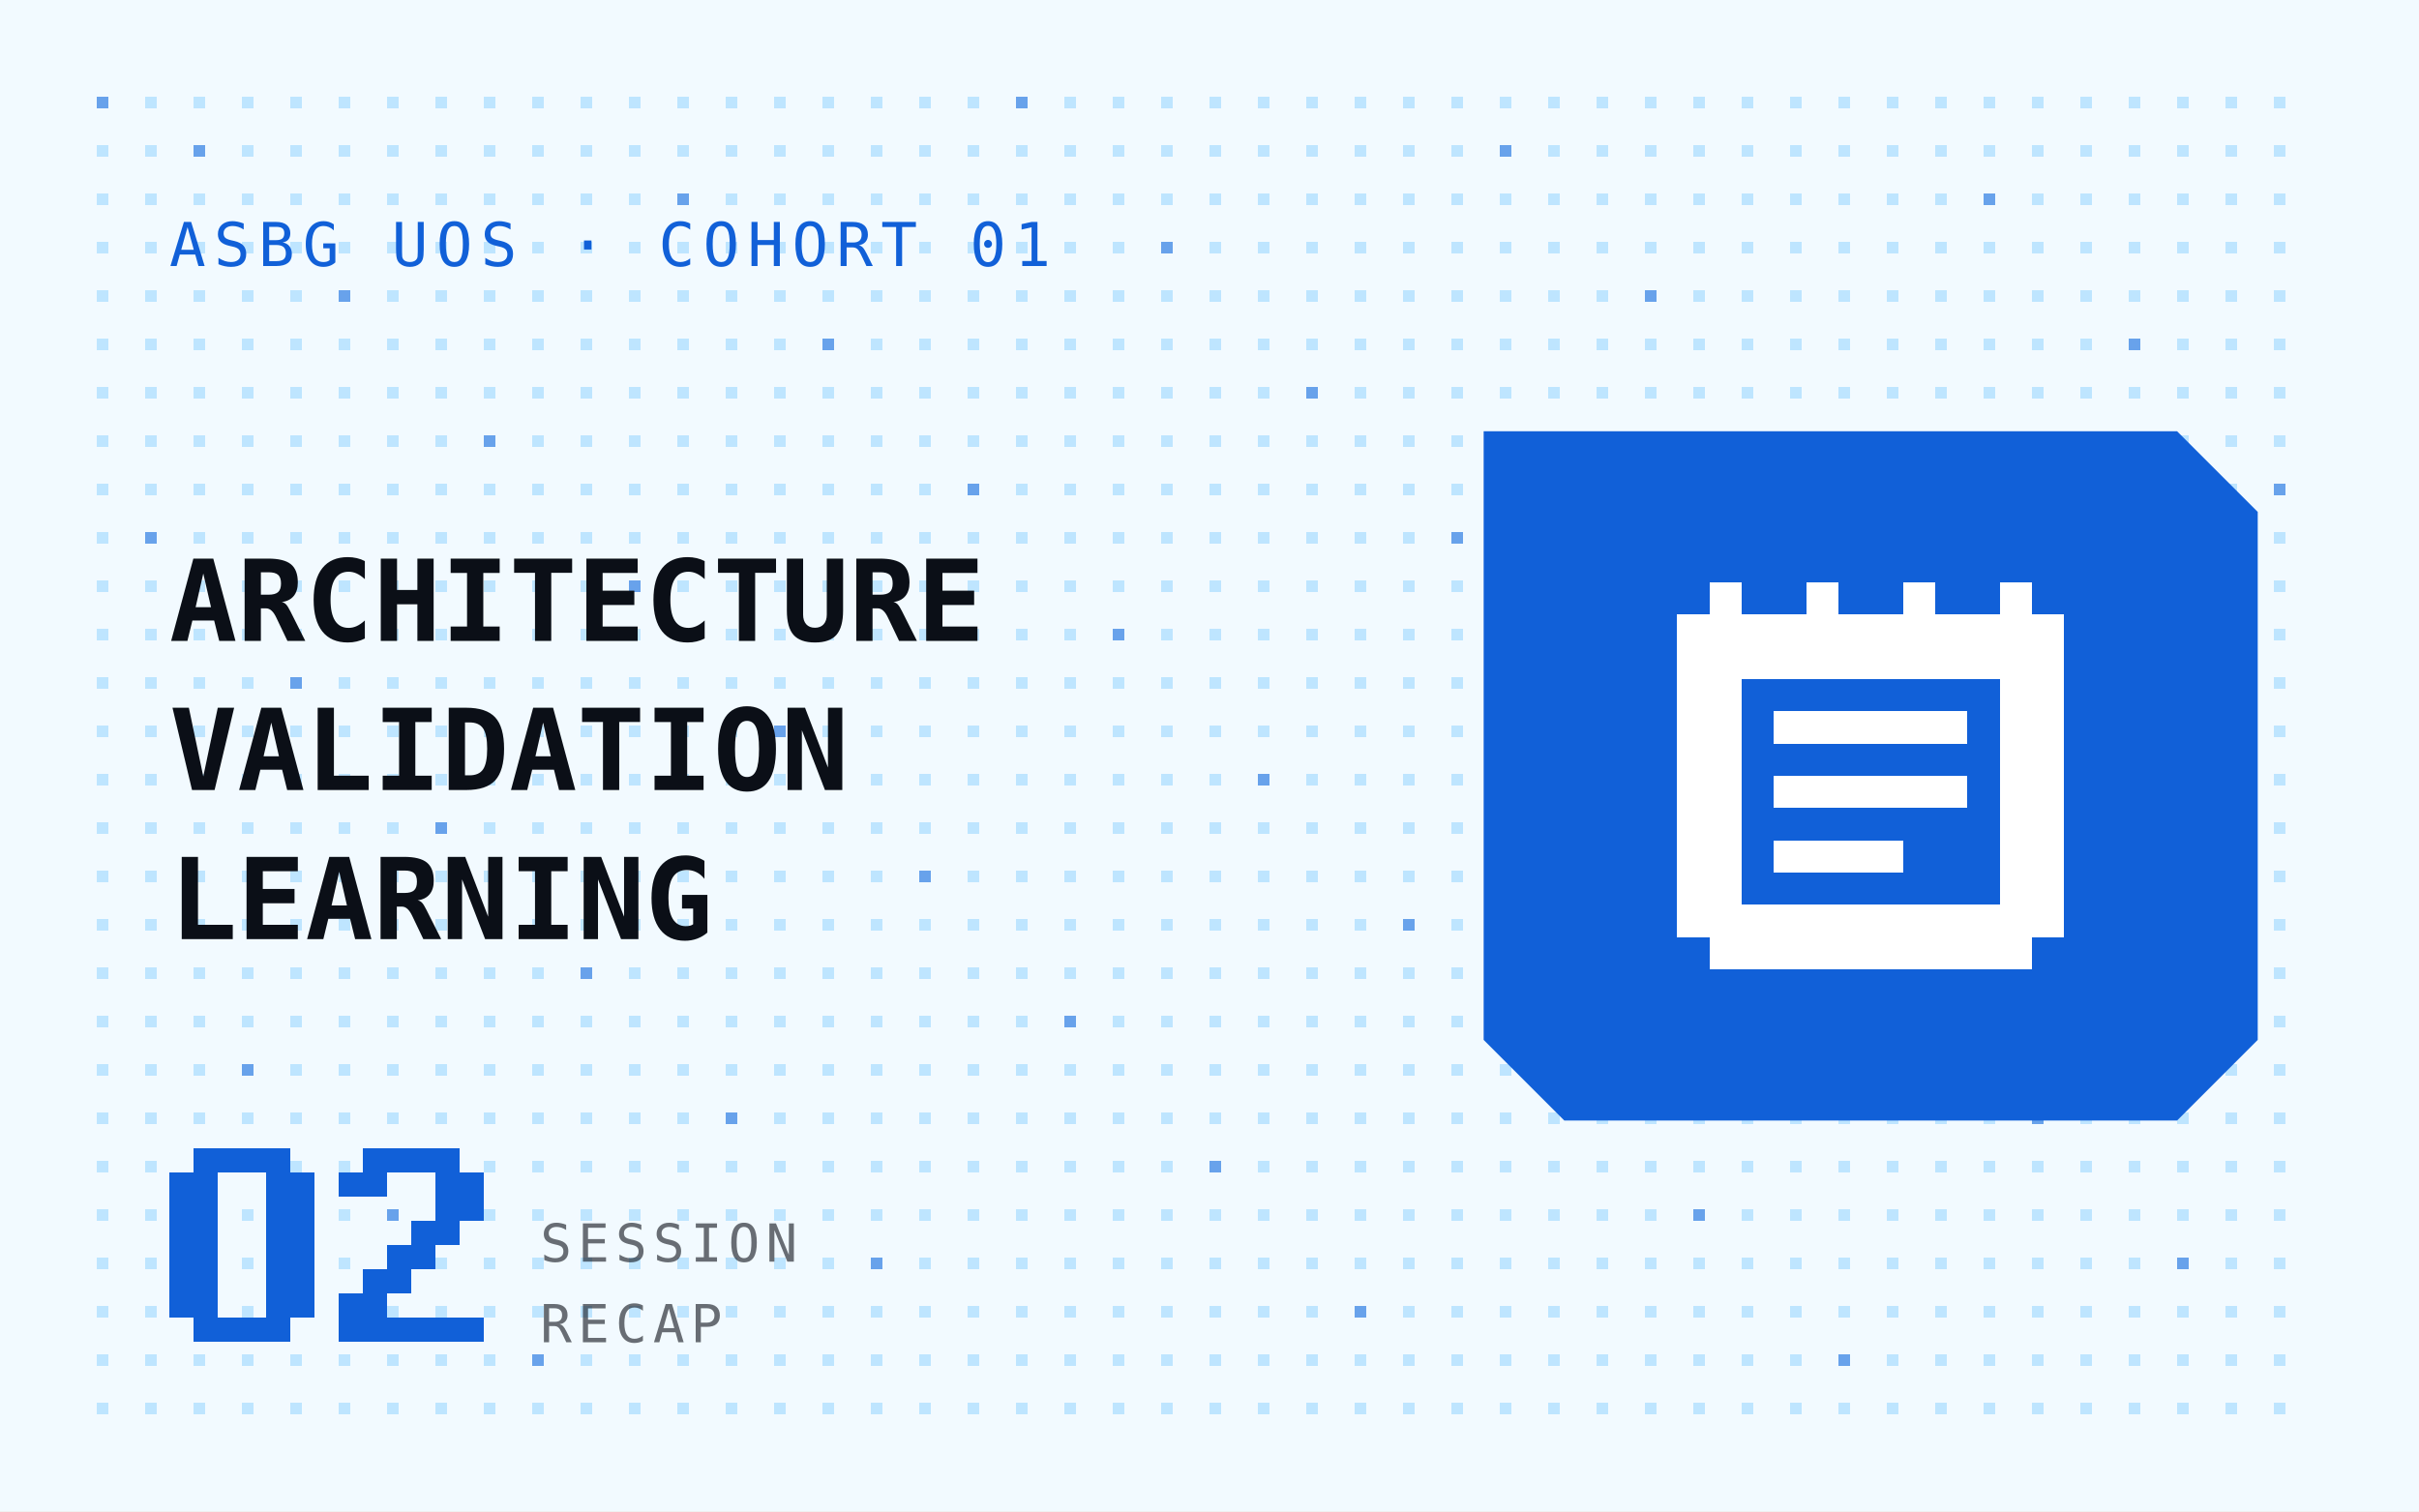
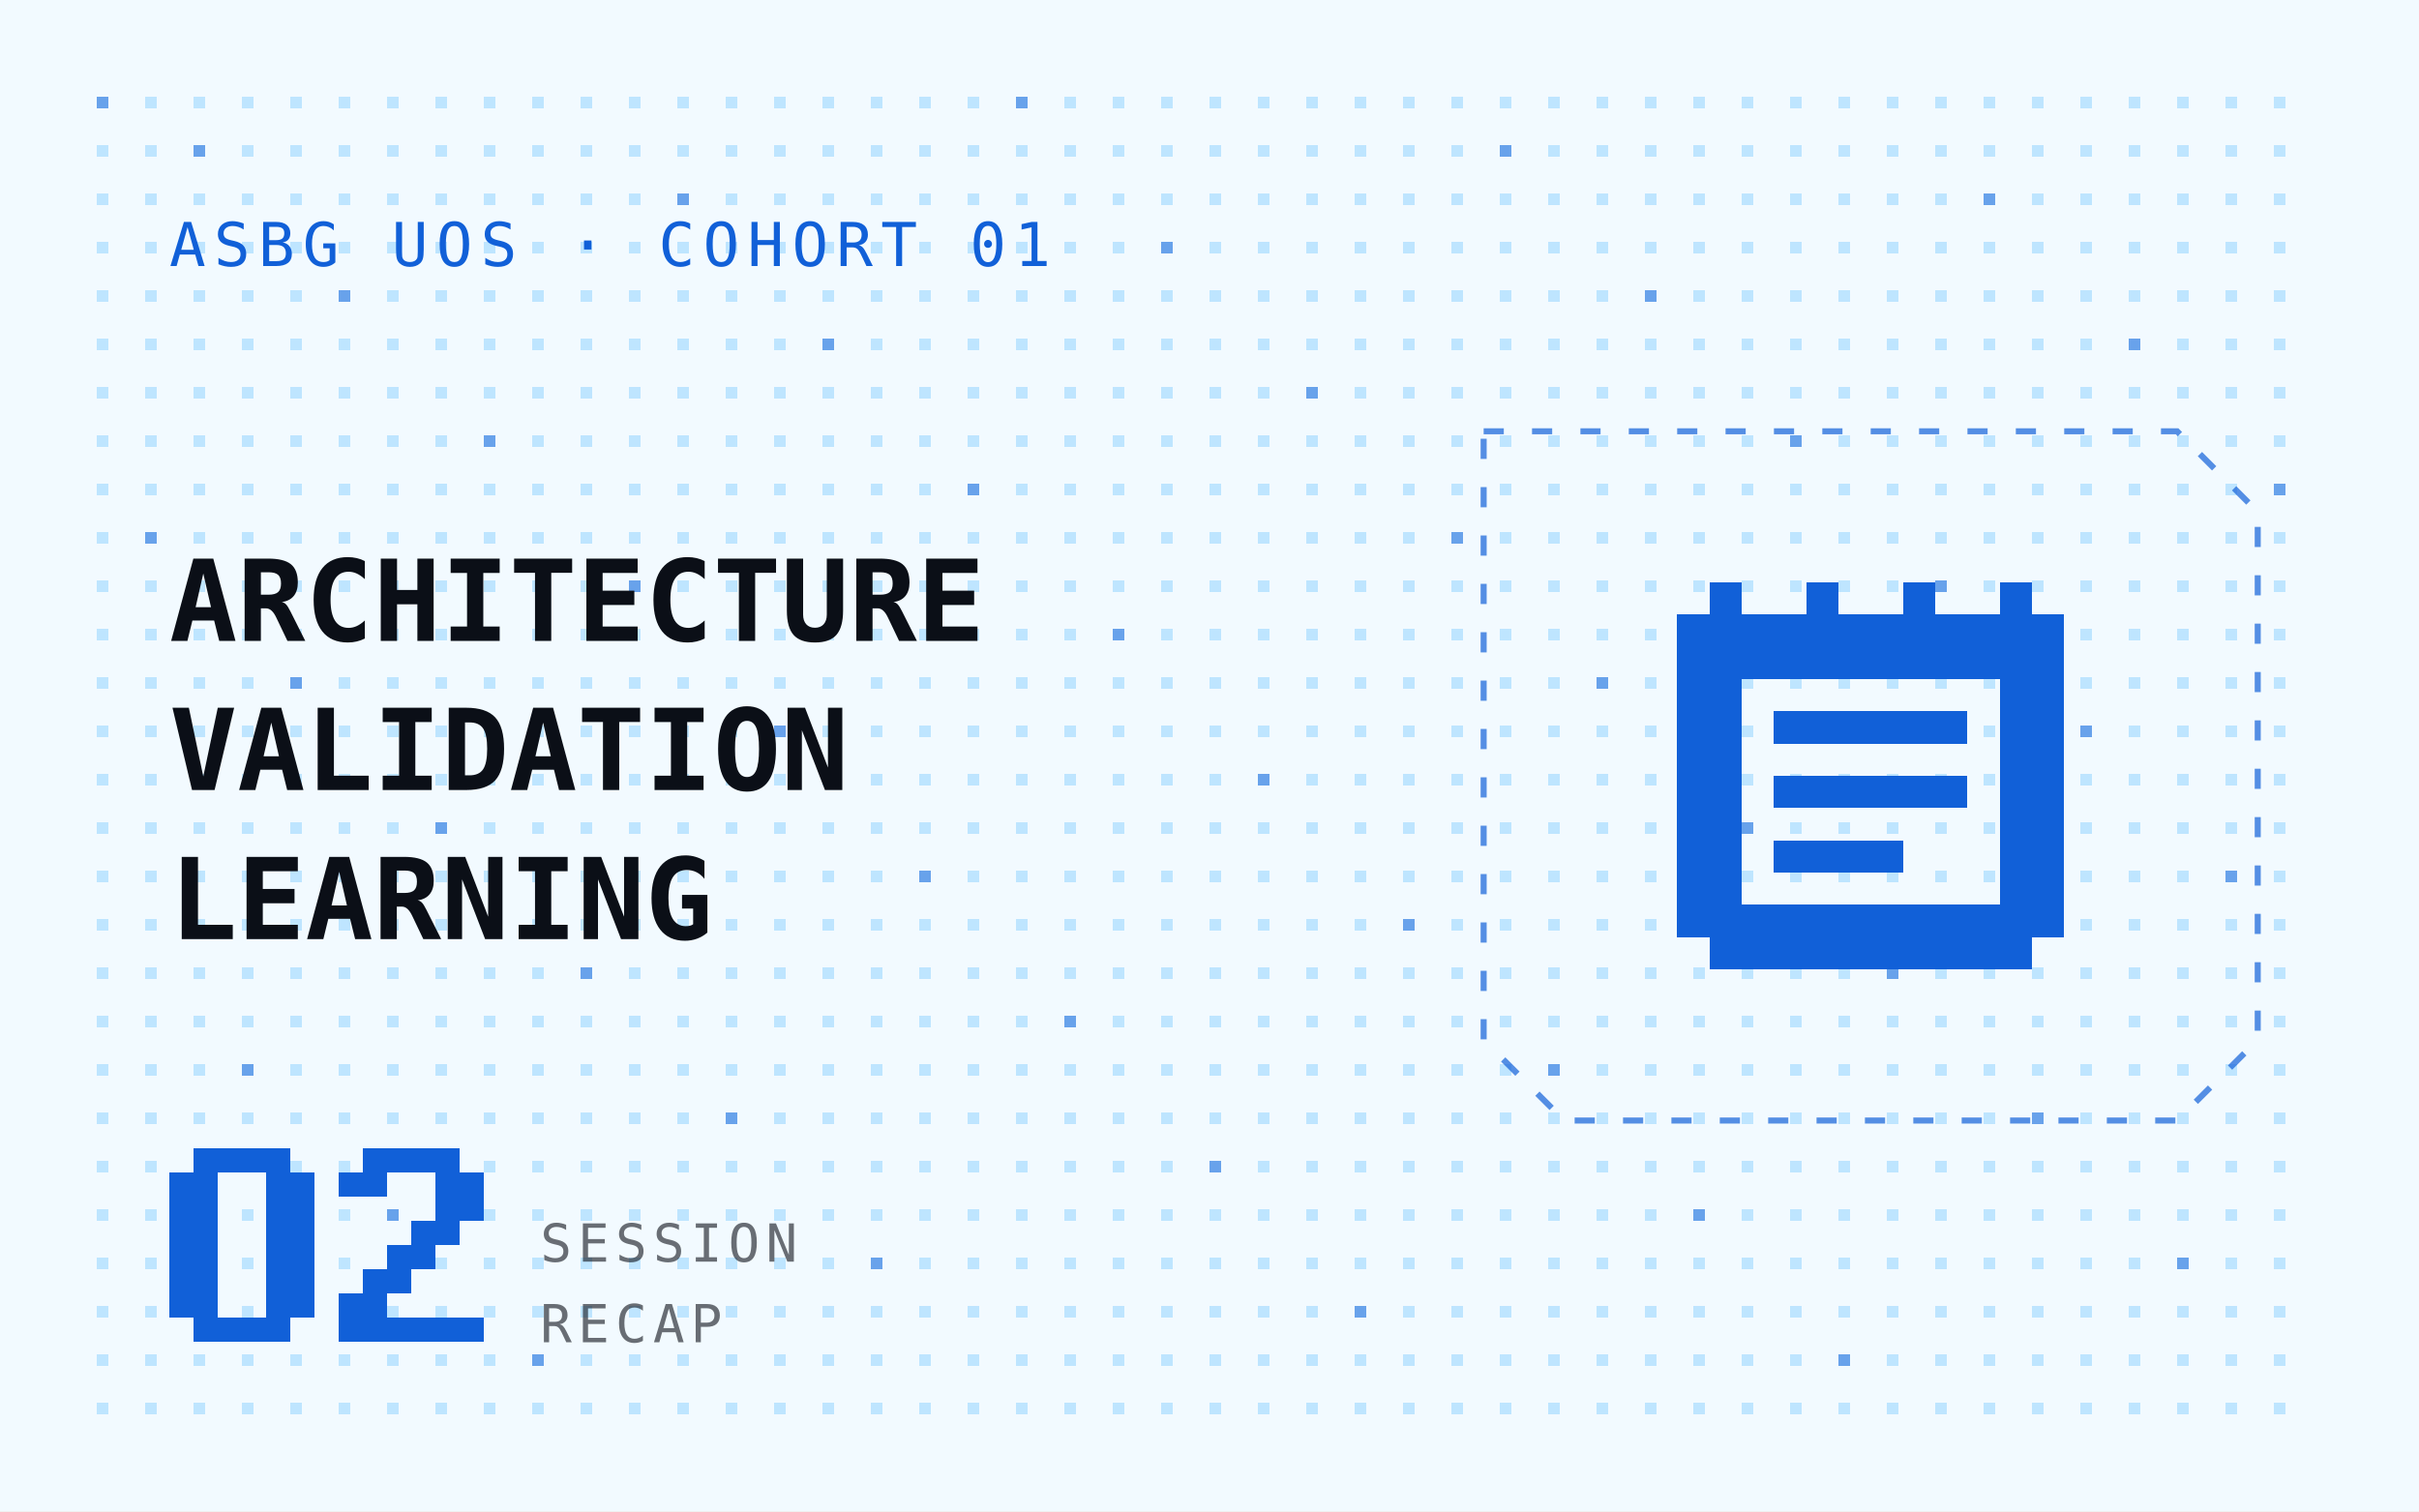
<svg xmlns="http://www.w3.org/2000/svg" viewBox="0 0 1200 750" shape-rendering="crispEdges">
  <defs>
    <pattern id="g" width="24" height="24" patternUnits="userSpaceOnUse">
      <rect width="6" height="6" fill="#42B4FF" opacity="0.3" />
    </pattern>
  </defs>
  <rect width="1200" height="750" fill="#F2FAFF" />
  <g transform="translate(48 48)">
    <rect width="1104" height="654" fill="url(#g)" />
    <rect x="0" y="0" width="6" height="6" fill="#1160D8" opacity="0.5" />
    <rect x="1080" y="192" width="6" height="6" fill="#1160D8" opacity="0.5" />
    <rect x="1056" y="384" width="6" height="6" fill="#1160D8" opacity="0.5" />
    <rect x="1032" y="576" width="6" height="6" fill="#1160D8" opacity="0.5" />
    <rect x="1008" y="120" width="6" height="6" fill="#1160D8" opacity="0.5" />
    <rect x="984" y="312" width="6" height="6" fill="#1160D8" opacity="0.5" />
    <rect x="960" y="504" width="6" height="6" fill="#1160D8" opacity="0.5" />
    <rect x="936" y="48" width="6" height="6" fill="#1160D8" opacity="0.5" />
    <rect x="912" y="240" width="6" height="6" fill="#1160D8" opacity="0.5" />
    <rect x="888" y="432" width="6" height="6" fill="#1160D8" opacity="0.5" />
    <rect x="864" y="624" width="6" height="6" fill="#1160D8" opacity="0.5" />
    <rect x="840" y="168" width="6" height="6" fill="#1160D8" opacity="0.5" />
    <rect x="816" y="360" width="6" height="6" fill="#1160D8" opacity="0.5" />
    <rect x="792" y="552" width="6" height="6" fill="#1160D8" opacity="0.5" />
    <rect x="768" y="96" width="6" height="6" fill="#1160D8" opacity="0.5" />
    <rect x="744" y="288" width="6" height="6" fill="#1160D8" opacity="0.5" />
    <rect x="720" y="480" width="6" height="6" fill="#1160D8" opacity="0.5" />
    <rect x="696" y="24" width="6" height="6" fill="#1160D8" opacity="0.5" />
    <rect x="672" y="216" width="6" height="6" fill="#1160D8" opacity="0.5" />
    <rect x="648" y="408" width="6" height="6" fill="#1160D8" opacity="0.5" />
    <rect x="624" y="600" width="6" height="6" fill="#1160D8" opacity="0.5" />
    <rect x="600" y="144" width="6" height="6" fill="#1160D8" opacity="0.5" />
    <rect x="576" y="336" width="6" height="6" fill="#1160D8" opacity="0.5" />
    <rect x="552" y="528" width="6" height="6" fill="#1160D8" opacity="0.5" />
    <rect x="528" y="72" width="6" height="6" fill="#1160D8" opacity="0.5" />
    <rect x="504" y="264" width="6" height="6" fill="#1160D8" opacity="0.5" />
    <rect x="480" y="456" width="6" height="6" fill="#1160D8" opacity="0.5" />
    <rect x="456" y="0" width="6" height="6" fill="#1160D8" opacity="0.5" />
    <rect x="432" y="192" width="6" height="6" fill="#1160D8" opacity="0.5" />
    <rect x="408" y="384" width="6" height="6" fill="#1160D8" opacity="0.5" />
    <rect x="384" y="576" width="6" height="6" fill="#1160D8" opacity="0.5" />
    <rect x="360" y="120" width="6" height="6" fill="#1160D8" opacity="0.5" />
    <rect x="336" y="312" width="6" height="6" fill="#1160D8" opacity="0.5" />
    <rect x="312" y="504" width="6" height="6" fill="#1160D8" opacity="0.5" />
    <rect x="288" y="48" width="6" height="6" fill="#1160D8" opacity="0.5" />
    <rect x="264" y="240" width="6" height="6" fill="#1160D8" opacity="0.5" />
    <rect x="240" y="432" width="6" height="6" fill="#1160D8" opacity="0.5" />
    <rect x="216" y="624" width="6" height="6" fill="#1160D8" opacity="0.5" />
    <rect x="192" y="168" width="6" height="6" fill="#1160D8" opacity="0.5" />
    <rect x="168" y="360" width="6" height="6" fill="#1160D8" opacity="0.5" />
    <rect x="144" y="552" width="6" height="6" fill="#1160D8" opacity="0.5" />
    <rect x="120" y="96" width="6" height="6" fill="#1160D8" opacity="0.5" />
    <rect x="96" y="288" width="6" height="6" fill="#1160D8" opacity="0.5" />
    <rect x="72" y="480" width="6" height="6" fill="#1160D8" opacity="0.5" />
    <rect x="48" y="24" width="6" height="6" fill="#1160D8" opacity="0.5" />
    <rect x="24" y="216" width="6" height="6" fill="#1160D8" opacity="0.5" />
  </g>
-   <path d="M736 214H1080L1120 254V516L1080 556H776L736 516Z" fill="#1160D8" shape-rendering="geometricPrecision" />
-   <g id="icon" fill="#FFFFFF">
+   <path d="M736 214H1080L1120 254V516L1080 556H776L736 516Z" fill="none" stroke="#1160D8" stroke-width="3" stroke-dasharray="10 14" opacity="0.7" shape-rendering="geometricPrecision" />
+   <g id="icon" fill="#1160D8">
    <rect x="848" y="289" width="16" height="16" />
    <rect x="896" y="289" width="16" height="16" />
    <rect x="944" y="289" width="16" height="16" />
    <rect x="992" y="289" width="16" height="16" />
    <rect x="832" y="305" width="16" height="16" />
    <rect x="848" y="305" width="16" height="16" />
    <rect x="864" y="305" width="16" height="16" />
    <rect x="880" y="305" width="16" height="16" />
    <rect x="896" y="305" width="16" height="16" />
    <rect x="912" y="305" width="16" height="16" />
    <rect x="928" y="305" width="16" height="16" />
    <rect x="944" y="305" width="16" height="16" />
    <rect x="960" y="305" width="16" height="16" />
    <rect x="976" y="305" width="16" height="16" />
    <rect x="992" y="305" width="16" height="16" />
    <rect x="1008" y="305" width="16" height="16" />
    <rect x="832" y="321" width="16" height="16" />
    <rect x="848" y="321" width="16" height="16" />
    <rect x="864" y="321" width="16" height="16" />
    <rect x="880" y="321" width="16" height="16" />
    <rect x="896" y="321" width="16" height="16" />
    <rect x="912" y="321" width="16" height="16" />
    <rect x="928" y="321" width="16" height="16" />
    <rect x="944" y="321" width="16" height="16" />
    <rect x="960" y="321" width="16" height="16" />
    <rect x="976" y="321" width="16" height="16" />
    <rect x="992" y="321" width="16" height="16" />
    <rect x="1008" y="321" width="16" height="16" />
    <rect x="832" y="337" width="16" height="16" />
    <rect x="848" y="337" width="16" height="16" />
    <rect x="992" y="337" width="16" height="16" />
    <rect x="1008" y="337" width="16" height="16" />
    <rect x="832" y="353" width="16" height="16" />
    <rect x="848" y="353" width="16" height="16" />
    <rect x="880" y="353" width="16" height="16" />
    <rect x="896" y="353" width="16" height="16" />
    <rect x="912" y="353" width="16" height="16" />
    <rect x="928" y="353" width="16" height="16" />
    <rect x="944" y="353" width="16" height="16" />
    <rect x="960" y="353" width="16" height="16" />
    <rect x="992" y="353" width="16" height="16" />
    <rect x="1008" y="353" width="16" height="16" />
    <rect x="832" y="369" width="16" height="16" />
    <rect x="848" y="369" width="16" height="16" />
    <rect x="992" y="369" width="16" height="16" />
    <rect x="1008" y="369" width="16" height="16" />
    <rect x="832" y="385" width="16" height="16" />
    <rect x="848" y="385" width="16" height="16" />
    <rect x="880" y="385" width="16" height="16" />
    <rect x="896" y="385" width="16" height="16" />
    <rect x="912" y="385" width="16" height="16" />
    <rect x="928" y="385" width="16" height="16" />
    <rect x="944" y="385" width="16" height="16" />
    <rect x="960" y="385" width="16" height="16" />
    <rect x="992" y="385" width="16" height="16" />
    <rect x="1008" y="385" width="16" height="16" />
    <rect x="832" y="401" width="16" height="16" />
    <rect x="848" y="401" width="16" height="16" />
    <rect x="992" y="401" width="16" height="16" />
    <rect x="1008" y="401" width="16" height="16" />
    <rect x="832" y="417" width="16" height="16" />
    <rect x="848" y="417" width="16" height="16" />
    <rect x="880" y="417" width="16" height="16" />
    <rect x="896" y="417" width="16" height="16" />
    <rect x="912" y="417" width="16" height="16" />
    <rect x="928" y="417" width="16" height="16" />
    <rect x="992" y="417" width="16" height="16" />
    <rect x="1008" y="417" width="16" height="16" />
    <rect x="832" y="433" width="16" height="16" />
    <rect x="848" y="433" width="16" height="16" />
    <rect x="992" y="433" width="16" height="16" />
    <rect x="1008" y="433" width="16" height="16" />
    <rect x="832" y="449" width="16" height="16" />
    <rect x="848" y="449" width="16" height="16" />
    <rect x="864" y="449" width="16" height="16" />
    <rect x="880" y="449" width="16" height="16" />
    <rect x="896" y="449" width="16" height="16" />
    <rect x="912" y="449" width="16" height="16" />
    <rect x="928" y="449" width="16" height="16" />
    <rect x="944" y="449" width="16" height="16" />
    <rect x="960" y="449" width="16" height="16" />
    <rect x="976" y="449" width="16" height="16" />
    <rect x="992" y="449" width="16" height="16" />
    <rect x="1008" y="449" width="16" height="16" />
    <rect x="848" y="465" width="16" height="16" />
    <rect x="864" y="465" width="16" height="16" />
    <rect x="880" y="465" width="16" height="16" />
    <rect x="896" y="465" width="16" height="16" />
    <rect x="912" y="465" width="16" height="16" />
    <rect x="928" y="465" width="16" height="16" />
    <rect x="944" y="465" width="16" height="16" />
    <rect x="960" y="465" width="16" height="16" />
    <rect x="976" y="465" width="16" height="16" />
    <rect x="992" y="465" width="16" height="16" />
  </g>
  <text x="84" y="132" font-family="Menlo, ui-monospace, monospace" font-size="30" fill="#1160D8" letter-spacing="4">ASBG UOS · COHORT 01</text>
  <g id="keywords" font-family="Menlo, ui-monospace, monospace" font-weight="700" fill="#0B0F17">
    <text x="84" y="318" font-size="56">ARCHITECTURE</text>
    <text x="84" y="392" font-size="56">VALIDATION</text>
    <text x="84" y="466" font-size="56">LEARNING</text>
  </g>
  <g id="session" fill="#1160D8">
    <rect x="96" y="570" width="12" height="12" />
    <rect x="108" y="570" width="12" height="12" />
    <rect x="120" y="570" width="12" height="12" />
    <rect x="132" y="570" width="12" height="12" />
    <rect x="84" y="582" width="12" height="12" />
    <rect x="96" y="582" width="12" height="12" />
    <rect x="132" y="582" width="12" height="12" />
    <rect x="144" y="582" width="12" height="12" />
    <rect x="84" y="594" width="12" height="12" />
    <rect x="96" y="594" width="12" height="12" />
    <rect x="132" y="594" width="12" height="12" />
    <rect x="144" y="594" width="12" height="12" />
    <rect x="84" y="606" width="12" height="12" />
    <rect x="96" y="606" width="12" height="12" />
    <rect x="132" y="606" width="12" height="12" />
    <rect x="144" y="606" width="12" height="12" />
    <rect x="84" y="618" width="12" height="12" />
    <rect x="96" y="618" width="12" height="12" />
    <rect x="132" y="618" width="12" height="12" />
    <rect x="144" y="618" width="12" height="12" />
    <rect x="84" y="630" width="12" height="12" />
    <rect x="96" y="630" width="12" height="12" />
    <rect x="132" y="630" width="12" height="12" />
    <rect x="144" y="630" width="12" height="12" />
    <rect x="84" y="642" width="12" height="12" />
    <rect x="96" y="642" width="12" height="12" />
    <rect x="132" y="642" width="12" height="12" />
    <rect x="144" y="642" width="12" height="12" />
    <rect x="96" y="654" width="12" height="12" />
    <rect x="108" y="654" width="12" height="12" />
    <rect x="120" y="654" width="12" height="12" />
    <rect x="132" y="654" width="12" height="12" />
    <rect x="180" y="570" width="12" height="12" />
    <rect x="192" y="570" width="12" height="12" />
    <rect x="204" y="570" width="12" height="12" />
    <rect x="216" y="570" width="12" height="12" />
    <rect x="168" y="582" width="12" height="12" />
    <rect x="180" y="582" width="12" height="12" />
    <rect x="216" y="582" width="12" height="12" />
    <rect x="228" y="582" width="12" height="12" />
    <rect x="216" y="594" width="12" height="12" />
    <rect x="228" y="594" width="12" height="12" />
    <rect x="204" y="606" width="12" height="12" />
    <rect x="216" y="606" width="12" height="12" />
    <rect x="192" y="618" width="12" height="12" />
    <rect x="204" y="618" width="12" height="12" />
    <rect x="180" y="630" width="12" height="12" />
    <rect x="192" y="630" width="12" height="12" />
    <rect x="168" y="642" width="12" height="12" />
    <rect x="180" y="642" width="12" height="12" />
    <rect x="168" y="654" width="12" height="12" />
    <rect x="180" y="654" width="12" height="12" />
    <rect x="192" y="654" width="12" height="12" />
    <rect x="204" y="654" width="12" height="12" />
    <rect x="216" y="654" width="12" height="12" />
    <rect x="228" y="654" width="12" height="12" />
  </g>
  <g id="label" font-family="Menlo, ui-monospace, monospace" font-size="26" fill="#0B0F17" opacity="0.6" letter-spacing="3">
    <text x="268" y="626">SESSION</text>
    <text x="268" y="666">RECAP</text>
  </g>
</svg>
